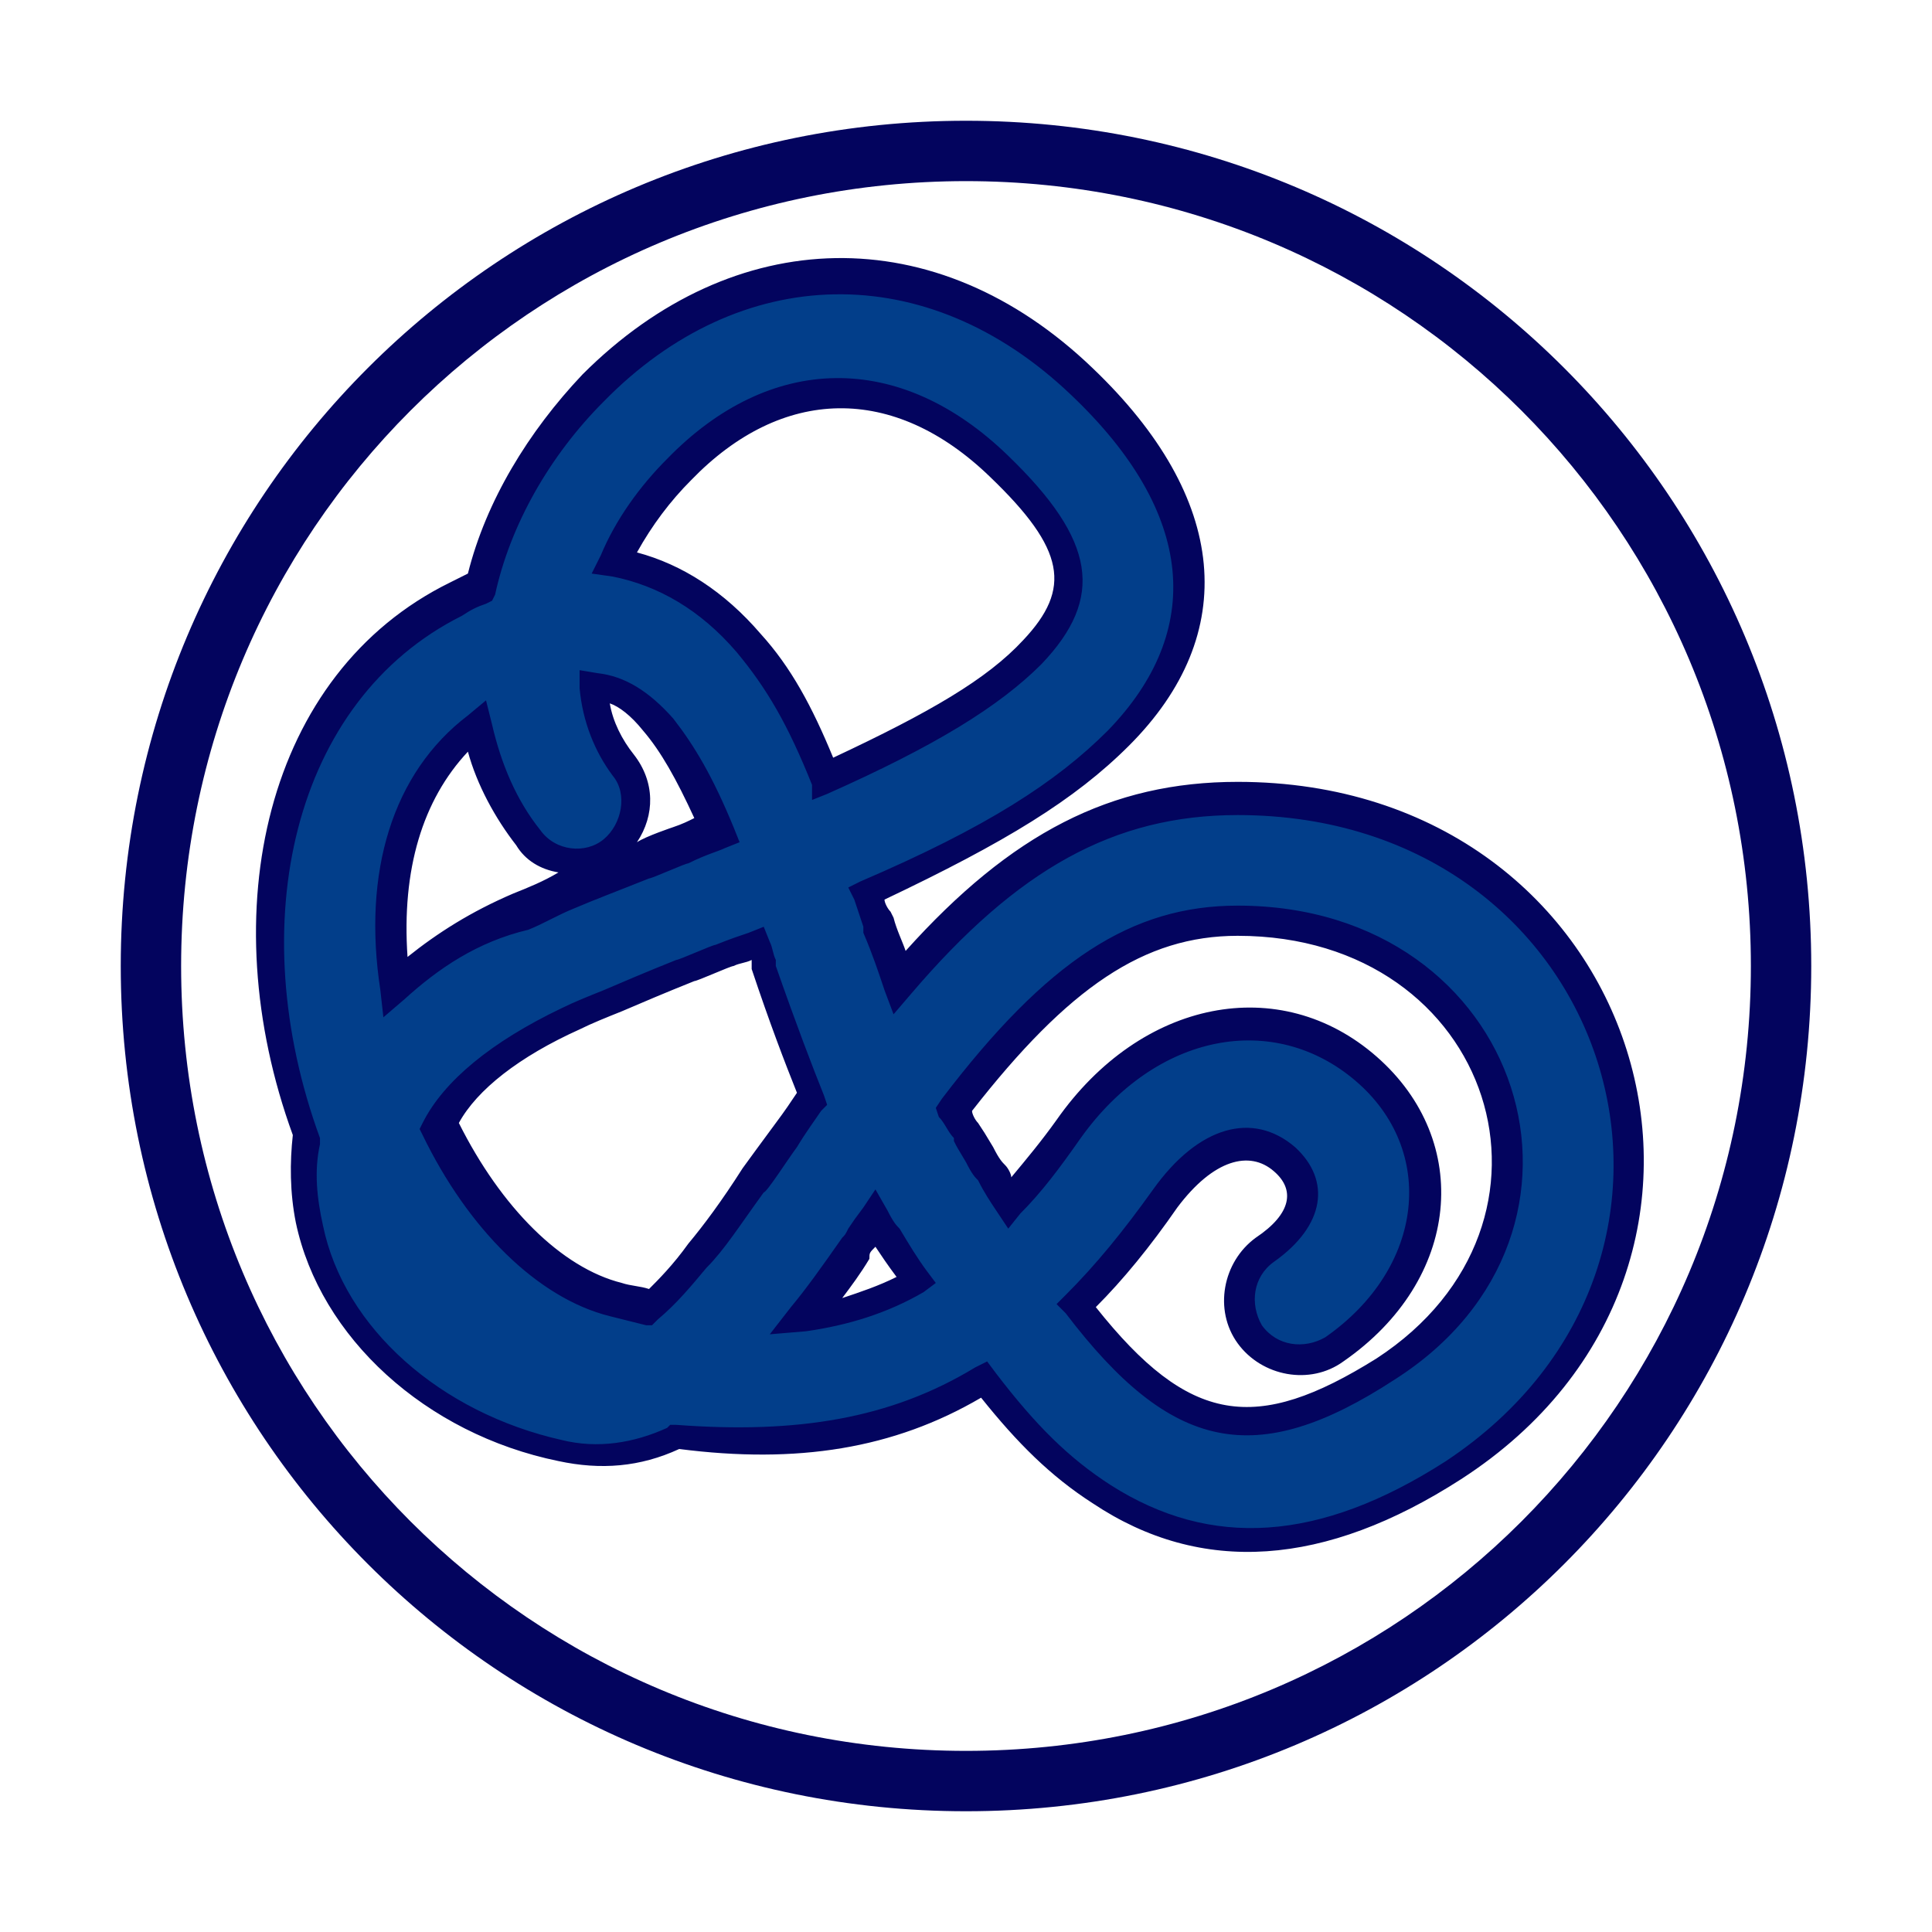
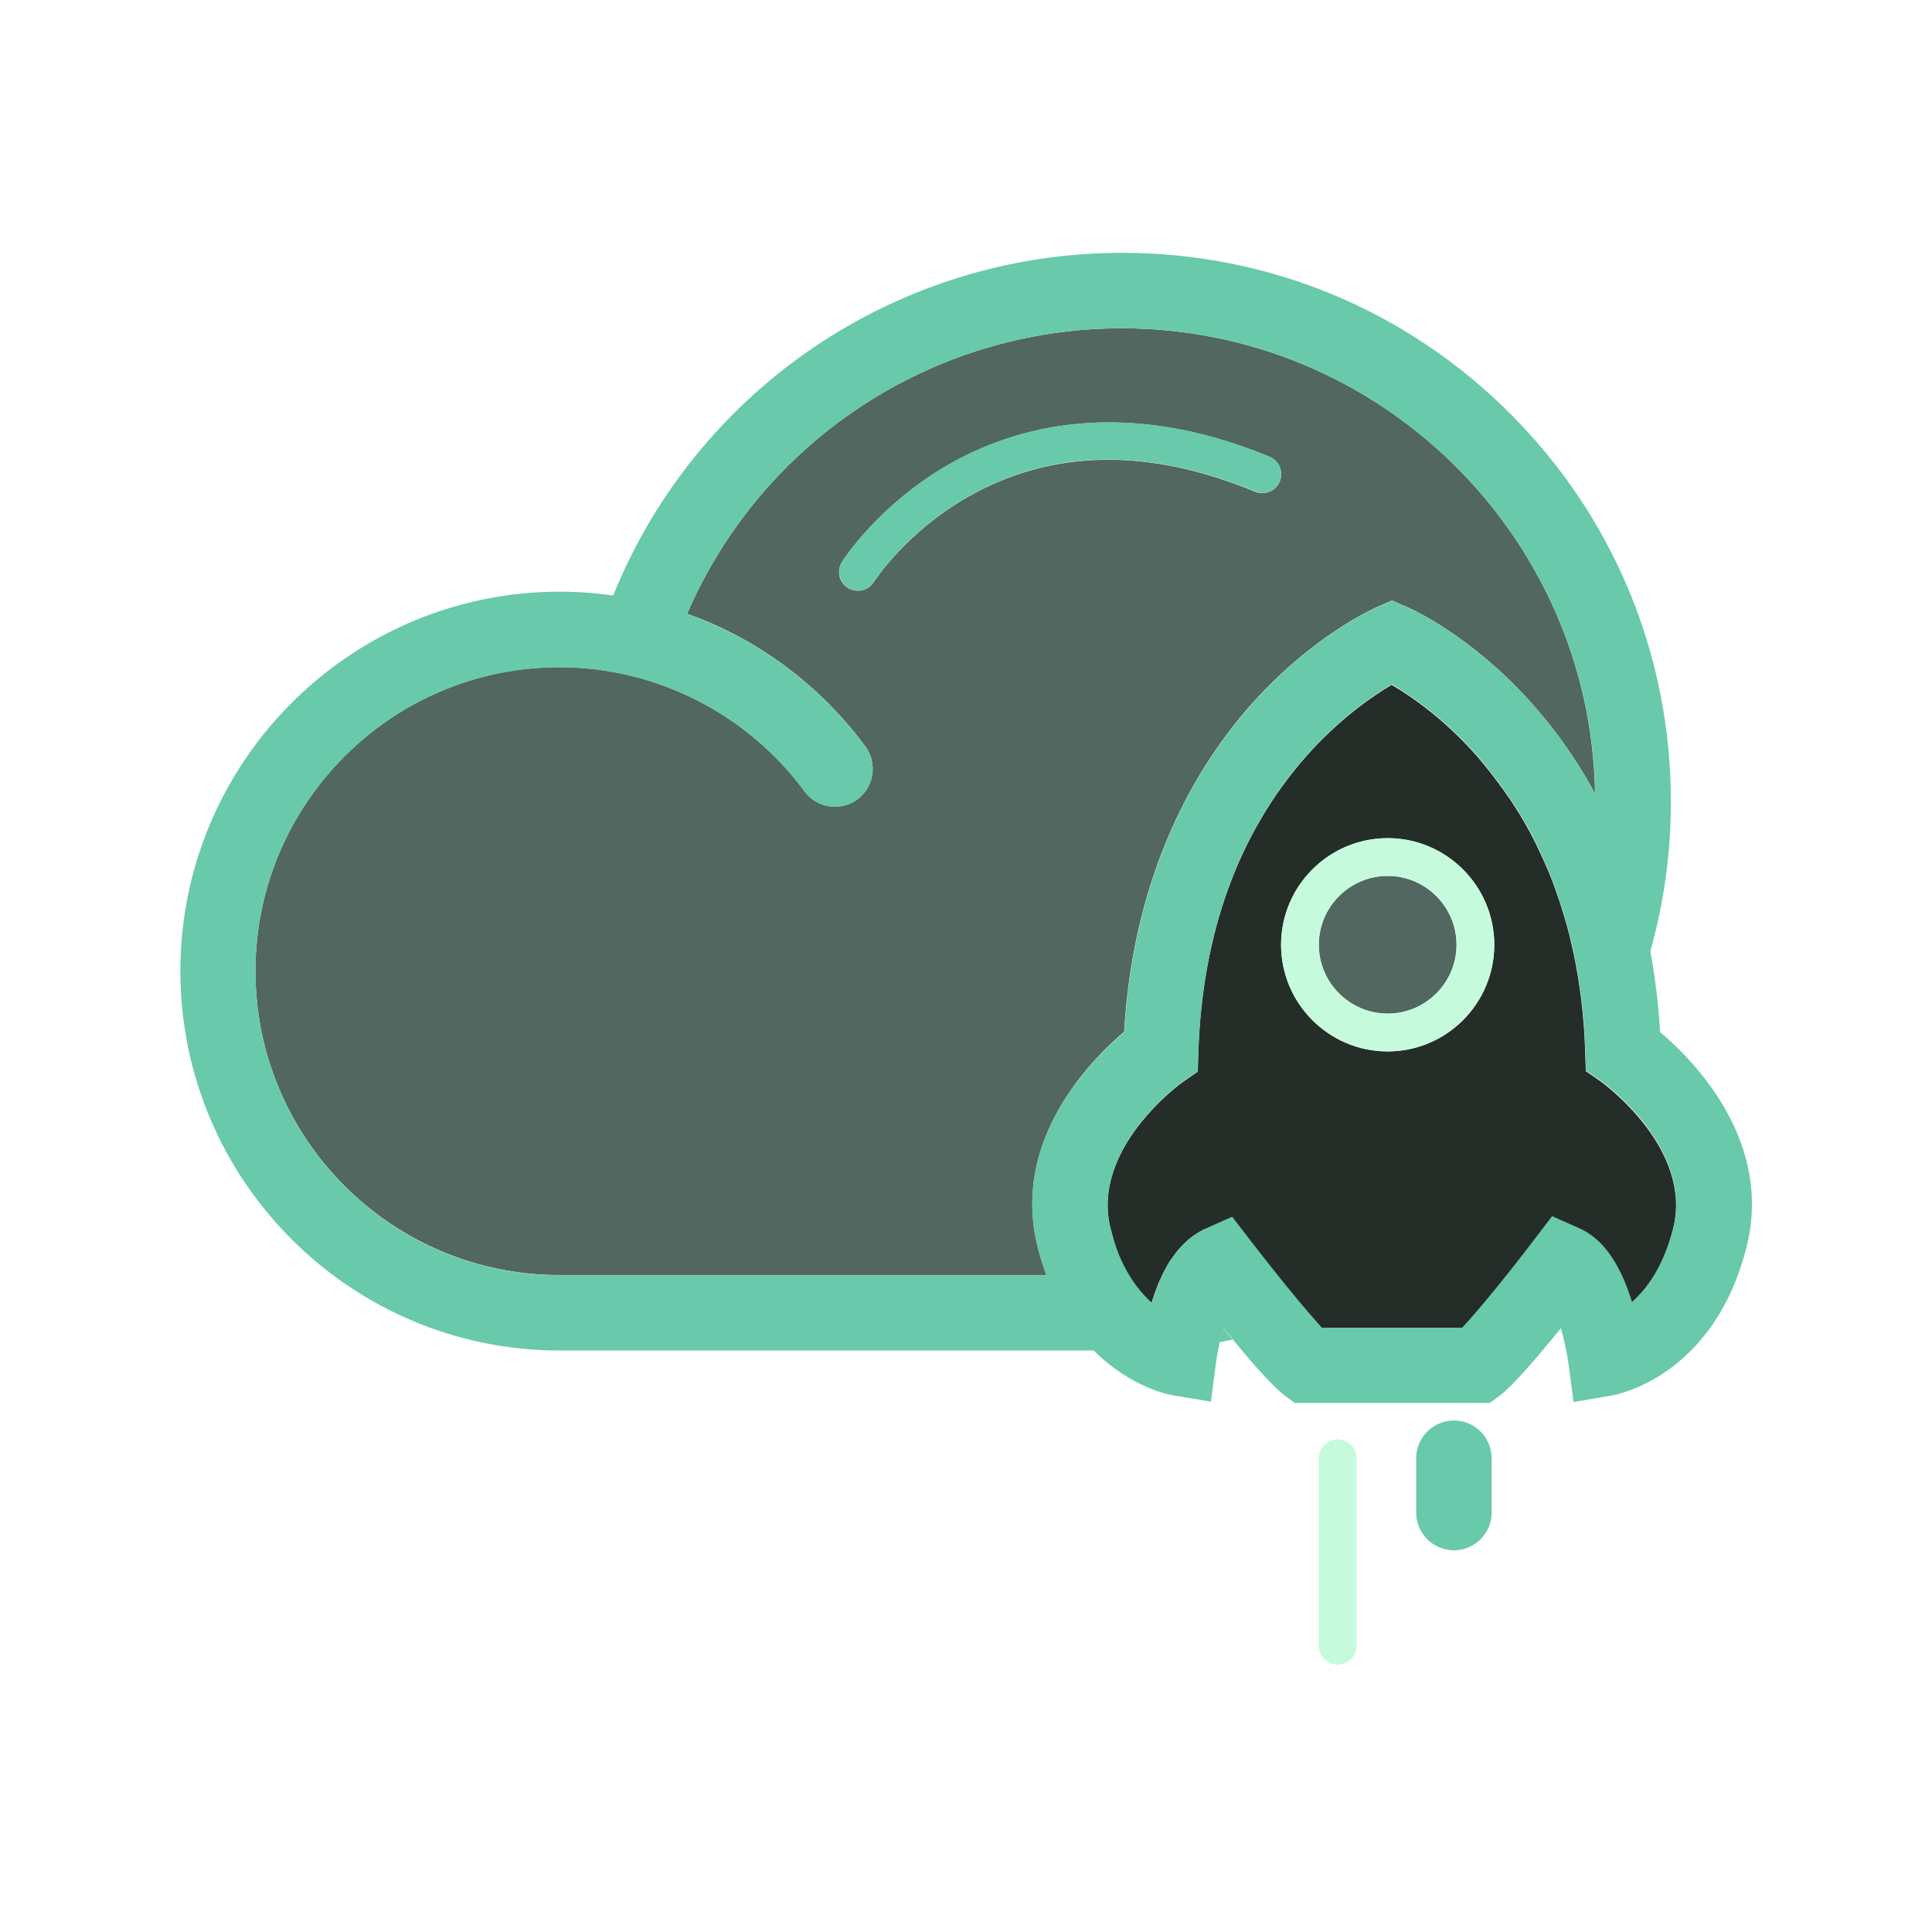
<svg xmlns="http://www.w3.org/2000/svg" width="800px" height="800px" viewBox="0 0 1024 1024" class="icon" version="1.1">
-   <path d="M512 960C264 960 64 760 64 512S264 64 512 64s448 200 448 448-200 448-448 448z m0-32c230.4 0 416-185.6 416-416S742.4 96 512 96 96 281.6 96 512s185.6 416 416 416z" fill="#03045e" />
-   <path d="M470.4 654.4c-1.6-1.6-3.2-6.4-6.4-9.6-6.4 8-9.6 14.4-11.2 16-9.6 14.4-19.2 27.2-27.2 36.8 20.8-3.2 40-9.6 59.2-19.2-4.8-6.4-9.6-14.4-14.4-24z m-99.2 9.6c8-11.2 17.6-22.4 28.8-40 1.6-3.2 22.4-32 30.4-44.8-8-17.6-16-40-25.6-70.4 0-1.6 0-1.6-1.6-3.2-1.6-3.2-1.6-6.4-3.2-9.6-11.2 4.8-33.6 14.4-38.4 16-16 6.4-27.2 11.2-38.4 16-8 3.2-16 6.4-22.4 9.6-36.8 17.6-59.2 36.8-70.4 57.6 22.4 48 57.6 83.2 94.4 92.8l19.2 4.8c8-6.4 17.6-16 27.2-28.8z m-96-182.4c8-3.2 16-6.4 24-11.2 11.2-4.8 24-9.6 40-16 3.2-1.6 30.4-12.8 40-16-11.2-25.6-19.2-41.6-30.4-56-9.6-12.8-20.8-19.2-33.6-20.8 1.6 16 6.4 30.4 16 43.2 11.2 14.4 8 33.6-4.8 44.8-14.4 11.2-33.6 8-44.8-4.8-14.4-17.6-22.4-38.4-27.2-59.2-36.8 28.8-51.2 78.4-43.2 139.2 16-17.6 36.8-32 64-43.2z m246.4 249.6c-46.4 28.8-97.6 36.8-163.2 28.8-19.2 9.6-38.4 12.8-60.8 8-67.2-14.4-120-62.4-132.8-120-3.2-16-3.2-30.4-1.6-46.4-38.4-105.6-22.4-235.2 78.4-286.4 4.8-1.6 8-4.8 12.8-6.4 9.6-38.4 30.4-75.2 60.8-105.6 73.6-75.2 176-83.2 259.2-3.2 68.8 67.2 73.6 132.8 19.2 188.8-28.8 28.8-68.8 52.8-134.4 81.6l4.8 14.4c0 1.6 0 1.6 1.6 3.2 3.2 11.2 8 20.8 11.2 30.4 56-65.6 108.8-97.6 179.2-97.6 211.2 0 281.6 246.4 113.6 355.2-70.4 44.8-131.2 48-187.2 12.8-22.4-11.2-41.6-30.4-60.8-57.6z m-124.8-390.4c16 19.2 27.2 40 41.6 72 56-25.6 89.6-44.8 110.4-67.2 28.8-28.8 27.2-56-17.6-97.6-56-54.4-120-49.6-169.6 1.6-14.4 14.4-25.6 32-33.6 49.6 24 3.2 48 17.6 68.8 41.6zM512 600c1.6 1.6 11.2 17.6 12.8 22.4 3.2 4.8 6.4 9.6 9.6 16 11.2-11.2 20.8-24 32-40 43.2-60.8 112-72 156.8-32 46.4 40 41.6 108.8-16 148.8-14.4 9.6-35.2 6.4-44.8-8-9.6-14.4-6.4-35.2 8-44.8 24-17.6 25.6-35.2 11.2-48-16-14.4-40-9.6-62.4 20.8-16 22.4-30.4 40-46.4 57.6 54.4 70.4 94.4 78.4 163.2 33.6 115.2-73.6 68.8-236.8-78.4-236.8-54.4 0-97.6 30.4-150.4 99.2 0 3.2 1.6 6.4 4.8 11.2z" fill="#023e8a" />
-   <path d="M491.2 673.6l4.8 6.4-6.4 4.8c-19.2 11.2-40 17.6-62.4 20.8l-19.2 1.6 11.2-14.4c8-9.6 16-20.8 27.2-36.8 1.6-1.6 1.6-1.6 3.2-4.8 3.2-4.8 3.2-4.8 8-11.2l6.4-9.6 6.4 11.2c3.2 6.4 4.8 8 6.4 9.6 4.8 8 9.6 16 14.4 22.4z m-27.2-12.8c-3.2 3.2-3.2 3.2-3.2 6.4-4.8 8-9.6 14.4-14.4 20.8 9.6-3.2 19.2-6.4 28.8-11.2-4.8-6.4-8-11.2-11.2-16 0-1.6 0 0 0 0z m-115.2 38.4l-3.2 3.2h-3.2l-19.2-4.8c-38.4-9.6-75.2-46.4-99.2-96l-1.6-3.2 1.6-3.2c11.2-22.4 36.8-43.2 73.6-60.8 6.4-3.2 14.4-6.4 22.4-9.6 11.2-4.8 22.4-9.6 38.4-16 1.6 0 19.2-8 20.8-8 8-3.2 12.8-4.8 17.6-6.4l8-3.2 3.2 8c1.6 3.2 1.6 6.4 3.2 9.6v3.2c11.2 32 19.2 52.8 25.6 68.8l1.6 4.8-3.2 3.2c-3.2 4.8-8 11.2-12.8 19.2-4.8 6.4-16 24-17.6 24-12.8 17.6-20.8 30.4-30.4 40-8 9.6-16 19.2-25.6 27.2z m16-40c8-9.6 17.6-22.4 28.8-40 0 0 12.8-17.6 17.6-24 4.8-6.4 8-11.2 11.2-16-6.4-16-14.4-36.8-24-65.6v-3.2-1.6c-3.2 1.6-6.4 1.6-9.6 3.2-1.6 0-19.2 8-20.8 8-16 6.4-27.2 11.2-38.4 16-8 3.2-16 6.4-22.4 9.6-32 14.4-54.4 32-64 49.6 22.4 44.8 54.4 76.8 86.4 84.8 4.8 1.6 9.6 1.6 14.4 3.2 4.8-4.8 12.8-12.8 20.8-24z m-150.4-129.6l-11.2 9.6-1.6-14.4c-9.6-62.4 6.4-115.2 46.4-145.6l9.6-8 3.2 12.8c4.8 20.8 12.8 40 25.6 56 8 11.2 24 12.8 33.6 4.8s12.8-24 4.8-33.6c-9.6-12.8-16-28.8-17.6-46.4v-9.6l9.6 1.6c14.4 1.6 27.2 9.6 40 24 11.2 14.4 20.8 30.4 32 57.6l3.2 8-8 3.2c-3.2 1.6-9.6 3.2-19.2 8-1.6 0-19.2 8-20.8 8-16 6.4-28.8 11.2-40 16-8 3.2-16 8-24 11.2-27.2 6.4-48 20.8-65.6 36.8z m57.6-56c8-3.2 16-6.4 24-11.2-9.6-1.6-17.6-6.4-22.4-14.4-11.2-14.4-20.8-32-25.6-49.6-24 25.6-35.2 62.4-32 108.8 16-12.8 33.6-24 56-33.6z m84.8-35.2c4.8-1.6 8-3.2 11.2-4.8-9.6-20.8-17.6-35.2-27.2-46.4-6.4-8-12.8-12.8-17.6-14.4 1.6 9.6 6.4 19.2 12.8 27.2 11.2 14.4 11.2 32 1.6 46.4 4.8-3.2 19.2-8 19.2-8z m160 286.4l6.4-3.2 4.8 6.4c20.8 27.2 38.4 44.8 60.8 59.2 52.8 33.6 110.4 30.4 177.6-12.8C928 667.2 856 432 656 432c-65.6 0-116.8 28.8-172.8 94.4l-9.6 11.2-4.8-12.8c-3.2-9.6-6.4-19.2-11.2-30.4v-3.2l-4.8-14.4-3.2-6.4 6.4-3.2c67.2-28.8 104-52.8 131.2-80 51.2-52.8 46.4-115.2-19.2-177.6-76.8-73.6-176-70.4-248 3.2-28.8 28.8-49.6 65.6-57.6 102.4l-1.6 3.2-3.2 1.6c-4.8 1.6-8 3.2-12.8 6.4-89.6 44.8-116.8 163.2-75.2 276.8v3.2c-3.2 14.4-1.6 28.8 1.6 43.2 11.2 54.4 62.4 99.2 126.4 113.6 19.2 4.8 38.4 1.6 56-6.4l1.6-1.6h3.2c64 4.8 113.6-3.2 158.4-30.4zM360 768c-20.8 9.6-41.6 11.2-64 6.4-70.4-14.4-126.4-65.6-139.2-126.4-3.2-16-3.2-32-1.6-46.4-43.2-118.4-14.4-244.8 83.2-292.8l9.6-4.8c9.6-38.4 32-75.2 60.8-105.6 80-80 187.2-83.2 270.4-3.2 72 68.8 78.4 140.8 19.2 200-28.8 28.8-65.6 51.2-129.6 81.6 0 1.6 1.6 4.8 3.2 6.4l1.6 3.2c1.6 6.4 4.8 12.8 6.4 17.6 56-62.4 108.8-89.6 176-89.6 216 0 294.4 256 118.4 369.6-72 46.4-137.6 51.2-195.2 12.8-22.4-14.4-40-32-59.2-56-46.4 27.2-97.6 35.2-160 27.2z m30.4-422.4c-19.2-22.4-41.6-35.2-65.6-40l-11.2-1.6 4.8-9.6c8-19.2 20.8-36.8 35.2-51.2 54.4-56 123.2-57.6 180.8-1.6 46.4 44.8 51.2 75.2 17.6 110.4-22.4 22.4-56 43.2-113.6 68.8l-8 3.2V416c-12.8-32-24-51.2-40-70.4z m12.8-9.6c16 17.6 27.2 38.4 38.4 65.6 51.2-24 81.6-41.6 100.8-62.4 25.6-27.2 22.4-48-17.6-86.4-51.2-49.6-110.4-48-158.4 1.6-11.2 11.2-20.8 24-28.8 38.4 24 6.4 46.4 20.8 65.6 43.2z m94.4 256l-1.6-4.8 3.2-4.8c56-73.6 100.8-102.4 156.8-102.4 152 0 206.4 172.8 83.2 251.2-73.6 48-118.4 38.4-174.4-35.2l-4.8-4.8 4.8-4.8c16-16 30.4-33.6 46.4-56 24-33.6 52.8-41.6 75.2-22.4 19.2 17.6 16 41.6-11.2 60.8-11.2 8-12.8 22.4-6.4 33.6 8 11.2 22.4 12.8 33.6 6.4 52.8-36.8 59.2-99.2 16-136s-105.6-25.6-145.6 30.4c-11.2 16-20.8 28.8-32 40l-6.4 8-6.4-9.6c-3.2-4.8-6.4-9.6-9.6-16-1.6-1.6-3.2-3.2-6.4-9.6-4.8-8-4.8-8-6.4-11.2v-1.6c-3.2-3.2-4.8-8-8-11.2z m20.8 3.2c3.2 4.8 3.2 4.8 8 12.8 3.2 6.4 4.8 8 6.4 9.6 1.6 1.6 3.2 4.8 3.2 6.4 8-9.6 16-19.2 24-30.4 44.8-64 118.4-78.4 169.6-33.6 51.2 44.8 44.8 118.4-17.6 161.6-17.6 12.8-43.2 8-56-9.6-12.8-17.6-8-43.2 9.6-56 19.2-12.8 20.8-25.6 9.6-35.2-12.8-11.2-32-6.4-51.2 19.2-14.4 20.8-28.8 38.4-43.2 52.8 49.6 62.4 84.8 67.2 148.8 27.2 110.4-72 62.4-224-73.6-224-49.6 0-89.6 27.2-140.8 92.8 0 1.6 1.6 4.8 3.2 6.4z" fill="#03045e" />
+   <path d="M822.8 466.5c0.1 0.3 0.2 0.5 0.3 0.8-0.1-0.2-0.2-0.5-0.3-0.8zM593.4 665.2c0-0.1-0.1-0.2-0.1-0.3 0 0.1 0.1 0.2 0.1 0.3zM834.7 508c0.1 0.4 0.2 0.9 0.3 1.3-0.1-0.4-0.2-0.8-0.3-1.3zM820 459.5c0.1 0.3 0.2 0.6 0.4 0.8-0.2-0.2-0.3-0.5-0.4-0.8zM831.5 493.9c0.1 0.3 0.2 0.7 0.3 1-0.1-0.3-0.2-0.6-0.3-1zM817.1 453c0.2 0.4 0.4 0.9 0.6 1.3-0.2-0.4-0.4-0.9-0.6-1.3zM825.2 472.8c0.1 0.4 0.3 0.8 0.4 1.2-0.1-0.3-0.3-0.7-0.4-1.2zM594.7 668c0-0.1-0.1-0.1-0.1-0.2 0 0.1 0 0.2 0.1 0.2zM630.4 656.5c-0.3 0.2-0.5 0.5-0.8 0.7 0.2-0.3 0.5-0.5 0.8-0.7zM829.7 487c0.1 0.4 0.2 0.7 0.3 1.1-0.1-0.3-0.2-0.7-0.3-1.1zM791.6 410.8l0.9 1.2-0.9-1.2zM623.7 663.4c-0.8 1-1.6 2.2-2.4 3.3 0.8-1.2 1.6-2.3 2.4-3.3zM803.8 428.3c0.1 0.2 0.3 0.4 0.4 0.6-0.1-0.1-0.2-0.3-0.4-0.6zM621.3 666.8l-1.2 1.8 1.2-1.8zM799.9 422.2c0.3 0.5 0.6 1 1 1.4-0.4-0.4-0.7-0.9-1-1.4zM626.4 660.2c-0.3 0.4-0.7 0.7-1 1.1 0.3-0.3 0.7-0.7 1-1.1zM592.2 662.2c-0.1-0.2-0.1-0.3-0.2-0.5 0.1 0.2 0.2 0.3 0.2 0.5zM807.5 434.4c0.2 0.4 0.5 0.8 0.7 1.2-0.2-0.4-0.5-0.8-0.7-1.2zM613.5 682.3c-0.2 0.4-0.3 0.8-0.5 1.3 0.2-0.4 0.3-0.8 0.5-1.3zM814.4 447.2zM810.7 440.2c0.2 0.4 0.5 0.9 0.7 1.3-0.2-0.5-0.5-0.9-0.7-1.3zM624.9 662c-0.4 0.4-0.7 0.9-1.1 1.3 0.4-0.5 0.7-0.9 1.1-1.3zM607.9 687.7l-0.2-0.2 0.2 0.2zM699.6 702.5c-0.1-0.1-0.2-0.2-0.2-0.3 0 0.2 0.1 0.2 0.2 0.3zM632.2 655c-0.2 0.2-0.4 0.3-0.6 0.5 0.2-0.1 0.4-0.3 0.6-0.5zM627.2 659.4l1.4-1.4-1.4 1.4zM610.7 690.4c-0.5-0.4-1-0.9-1.5-1.4 0.5 0.5 1 0.9 1.5 1.4zM846 571.5l-5.4-3.8 8.2 5.7zM615.1 678.5c-0.3 0.6-0.5 1.2-0.8 1.8 0.3-0.6 0.5-1.2 0.8-1.8zM698.2 701.1zM590 655.7c-0.1-0.3-0.2-0.5-0.2-0.8 0.1 0.2 0.2 0.5 0.2 0.8zM616.7 674.9c1.1-2.2 2.2-4.2 3.3-6.2-1.7 2.9-3.4 6-4.9 9.5 0.5-1.1 1.1-2.2 1.6-3.3zM787.4 405.7c0.4 0.5 0.7 0.9 1.1 1.4-0.3-0.5-0.7-1-1.1-1.4zM591.1 659c-0.1-0.2-0.2-0.4-0.2-0.7 0.1 0.3 0.1 0.5 0.2 0.7zM838.1 529zM839.9 548.9c0 0.7 0.1 1.3 0.1 2 0-0.6-0.1-1.3-0.1-2zM634.6 653.5c-0.2 0.1-0.4 0.2-0.6 0.4 0.2-0.2 0.4-0.3 0.6-0.4zM835.9 514.4l0.3 1.5-0.3-1.5zM612 686.3c-0.1 0.2-0.2 0.5-0.2 0.7 0.1-0.2 0.2-0.5 0.2-0.7zM837 521.2c0.1 0.4 0.1 0.7 0.2 1.1-0.1-0.3-0.1-0.7-0.2-1.1zM839.4 542c0.1 0.7 0.1 1.5 0.2 2.2-0.1-0.7-0.2-1.4-0.2-2.2zM796.2 417c0.2 0.3 0.4 0.6 0.7 0.9-0.2-0.2-0.4-0.6-0.7-0.9zM595.9 670.7zM636.6 652.3l-0.6 0.3 0.6-0.3zM838.8 535.4c0.1 0.6 0.1 1.2 0.2 1.9-0.1-0.6-0.1-1.3-0.2-1.9z" fill="#516760" />
+   <path d="M822.6 644.9l14.4 6.4c12.4 5.5 21.5 18.3 27.9 39.1 8-7.1 16.9-19.1 21.9-39.2 10.7-42.6-37.6-77.4-38.1-77.8l-8.2-5.7-0.3-10c-0.1-2.3-0.2-4.5-0.3-6.7 0-0.7-0.1-1.4-0.1-2-0.1-1.6-0.2-3.1-0.3-4.7-0.1-0.7-0.1-1.5-0.2-2.2-0.1-1.6-0.3-3.2-0.4-4.7-0.1-0.6-0.1-1.2-0.2-1.9-0.2-2.2-0.5-4.3-0.7-6.4l-0.9-6.6c-0.1-0.4-0.1-0.7-0.2-1.1-0.3-1.8-0.5-3.6-0.8-5.3l-0.3-1.5-0.9-5.1c-0.1-0.4-0.2-0.9-0.3-1.3-0.4-2.1-0.8-4.1-1.3-6.2-0.5-2.3-1.1-4.6-1.6-6.9-0.1-0.3-0.2-0.7-0.3-1-0.5-2-1-3.9-1.6-5.8-0.1-0.4-0.2-0.7-0.3-1.1-1.3-4.4-2.6-8.7-4.1-12.9-0.1-0.4-0.3-0.8-0.4-1.2-0.7-1.9-1.3-3.7-2-5.5-0.1-0.3-0.2-0.5-0.3-0.8-0.8-2.1-1.6-4.1-2.5-6.2-0.1-0.3-0.2-0.6-0.4-0.8-0.7-1.7-1.5-3.5-2.3-5.2-0.2-0.4-0.4-0.9-0.6-1.3-0.9-1.9-1.8-3.9-2.7-5.8-1-1.9-2-3.9-3-5.8-0.2-0.4-0.5-0.9-0.7-1.3-0.8-1.5-1.7-3-2.5-4.5-0.2-0.4-0.5-0.8-0.7-1.2-1.1-1.8-2.1-3.6-3.3-5.4-0.1-0.2-0.3-0.4-0.4-0.6-1-1.6-2-3.1-3-4.7-0.3-0.5-0.6-1-1-1.4-1-1.4-2-2.9-3-4.3-0.2-0.3-0.4-0.6-0.7-0.9-1.2-1.7-2.4-3.3-3.7-5l-0.9-1.2c-1-1.3-2-2.6-3-3.8-0.4-0.5-0.7-0.9-1.1-1.4-1.3-1.6-2.7-3.2-4-4.8-17.8-20.3-35.6-32.4-45.6-38.2-9.9 5.8-27.7 17.9-45.6 38.2-35.6 40.6-54.8 93.3-56.9 156.8l-0.3 10-8.2 5.7c-0.4 0.3-48.8 35.1-38 77.7 0.3 1.3 0.7 2.5 1 3.7 0.1 0.3 0.2 0.5 0.2 0.8 0.3 0.9 0.5 1.8 0.8 2.7 0.1 0.2 0.2 0.4 0.2 0.7l0.9 2.7c0.1 0.2 0.1 0.3 0.2 0.5 0.3 0.9 0.7 1.8 1 2.7 0 0.1 0.1 0.2 0.1 0.3l1.2 2.7c0 0.1 0.1 0.1 0.1 0.2 0.4 0.9 0.8 1.8 1.3 2.7 0.9 1.8 1.9 3.5 2.8 5.1 2.9 4.7 5.9 8.5 8.9 11.6l0.2 0.2 1.3 1.3c0.5 0.5 1 0.9 1.5 1.4 0.4-1.1 0.7-2.3 1.1-3.4 0.1-0.2 0.2-0.5 0.2-0.7 0.3-0.9 0.6-1.8 1-2.7 0.2-0.4 0.3-0.9 0.5-1.3 0.3-0.7 0.5-1.4 0.8-2.1 0.2-0.6 0.5-1.2 0.8-1.8 0-0.1 0.1-0.1 0.1-0.2 1.5-3.5 3.2-6.7 4.9-9.5l0.1-0.1 1.2-1.8 0.1-0.1c0.8-1.2 1.6-2.3 2.4-3.3l0.1-0.1c0.3-0.4 0.7-0.9 1.1-1.3 0.2-0.2 0.4-0.4 0.5-0.6 0.3-0.4 0.7-0.8 1-1.1l0.8-0.8c0.5-0.5 0.9-1 1.4-1.4 0.3-0.3 0.6-0.6 1-0.9 0.3-0.2 0.5-0.5 0.8-0.7l1.2-0.9c0.2-0.2 0.4-0.3 0.6-0.5l1.8-1.2c0.2-0.1 0.4-0.2 0.6-0.4l1.5-0.9 0.6-0.3c0.7-0.4 1.3-0.7 2-1l14.4-6.4 9.6 12.5c1.9 2.4 3.8 4.9 5.8 7.4 9.5 12.1 19.7 24.7 27.1 33.2 1 1.1 1.9 2.1 2.7 3.1 0.4 0.4 0.7 0.8 1.1 1.2 0.1 0.1 0.2 0.2 0.2 0.3 0.4 0.4 0.7 0.8 1 1.1H775c8.3-8.8 24.7-29 38-46.3l9.6-12.8z m-87.1-87.6c-31.2 0-56.5-25.4-56.5-56.5 0-31.2 25.4-56.5 56.5-56.5s56.5 25.4 56.5 56.5-25.3 56.5-56.5 56.5z" fill="#252d29" />
+   <path d="M663.8 372.7c32.5-36.3 64.8-50.4 66.1-51l7.9-3.4 7.9 3.4c1.4 0.6 33.7 14.7 66.1 51 11 12.3 22.9 28.1 33.6 47.9C843.2 284.3 731.5 174 594.6 174c-100.8 0-191 60-230.4 151.3 8.5 3 16.7 6.6 24.7 10.7 27.4 14.2 51.5 34.8 69.8 59.7 6.5 8.9 4.6 21.4-4.3 28-8.9 6.5-21.4 4.6-28-4.3-30.3-41.2-78.9-65.8-129.9-65.8-88.9 0-161.1 72.3-161.1 161.1 0 88.9 72.3 161.1 161.1 161.1h258.1c-1.7-4.7-3.3-9.6-4.6-15-14.1-55.9 27.5-98.4 45.8-113.9 5.1-86.6 39.5-142.4 68-174.2z m-151-109.2c-33 18.9-49.4 44.6-49.6 44.9-1.9 3-5.2 4.7-8.5 4.7-1.8 0-3.7-0.5-5.3-1.5-4.7-2.9-6.1-9.1-3.1-13.8 0.8-1.2 19.3-30.2 56.6-51.6 34.4-19.7 91.8-36.4 170-4.1 5.1 2.1 7.5 8 5.4 13.1-2.1 5.1-8 7.5-13.1 5.4-56.7-23.5-108-22.5-152.4 2.9z" fill="#516760" />
+   <path d="M646.5 711.3c2.3-0.4 4.6-0.8 6.8-1.3-1.7-2-3.3-4-4.9-6-0.7 2.3-1.4 4.8-1.9 7.3z" fill="#69c9ab" />
+   <path d="M827.3 704c1.7 5.8 3.1 12.4 4 18.5l2.7 20.6 20.5-3.5c2.2-0.4 53.9-9.9 71.2-78.7 14.1-55.9-27.5-98.4-45.8-113.9-0.9-15.2-2.7-29.4-5.2-42.8 7.2-25.5 10.9-52.1 10.9-79.3 0-77.7-30.3-150.8-85.2-205.7-55-55-128-85.2-205.7-85.2-119.1 0-225.5 72.3-269.7 181.6-9.4-1.3-18.9-2-28.3-2-110.9 0-201.1 90.2-201.1 201.1s90.2 201.1 201.1 201.1h283c19.6 19.6 40.3 23.5 41.7 23.7l20.4 3.4 2.7-20.5c0.5-3.7 1.2-7.5 2.1-11.2 0.6-2.5 1.2-5 1.9-7.3 1.6 2 3.3 4 4.9 6 10.5 12.8 21.4 25.2 27.6 29.8l5.3 3.9h103.3l5.3-3.9c7-5.2 20.5-21.1 32.4-35.7zM550 660.9c1.3 5.3 2.9 10.3 4.6 15H296.5c-88.9 0-161.1-72.3-161.1-161.1 0-88.9 72.3-161.1 161.1-161.1 51.1 0 99.6 24.6 129.9 65.8 6.5 8.9 19.1 10.8 28 4.3 8.9-6.5 10.8-19.1 4.3-28-18.3-24.9-42.4-45.5-69.8-59.7-8-4.1-16.2-7.7-24.7-10.7C403.6 234 493.8 174 594.6 174c136.9 0 248.6 110.3 250.9 246.7-10.7-19.8-22.6-35.7-33.6-47.9-32.5-36.3-64.8-50.4-66.1-51l-7.9-3.4-7.9 3.4c-1.4 0.6-33.7 14.7-66.1 51-28.5 31.8-62.9 87.6-68 174.3-18.4 15.4-60 57.9-45.9 113.8z m225 42.8h-74.4c-0.3-0.4-0.7-0.7-1-1.1-0.1-0.1-0.2-0.2-0.2-0.3-0.4-0.4-0.7-0.8-1.1-1.2-8.8-9.8-23.5-27.9-35.6-43.7l-9.6-12.5-14.4 6.4c-0.7 0.3-1.4 0.6-2 1l-0.6 0.3-1.5 0.9c-0.2 0.1-0.4 0.2-0.6 0.4l-1.8 1.2c-0.2 0.2-0.4 0.3-0.6 0.5l-1.2 0.9c-0.3 0.2-0.5 0.5-0.8 0.7-0.3 0.3-0.6 0.6-1 0.9-0.5 0.5-1 0.9-1.4 1.4l-0.8 0.8c-0.3 0.4-0.7 0.7-1 1.1-0.2 0.2-0.4 0.4-0.5 0.6-0.4 0.4-0.7 0.9-1.1 1.3l-0.1 0.1-2.4 3.3-0.1 0.1-1.2 1.8-0.1 0.1c-1.2 1.9-2.3 4-3.3 6.2-0.5 1.1-1 2.2-1.6 3.4 0 0.1-0.1 0.1-0.1 0.2-0.3 0.6-0.5 1.2-0.8 1.8-0.3 0.7-0.6 1.4-0.8 2.1-0.2 0.4-0.3 0.8-0.5 1.3-0.3 0.9-0.7 1.8-1 2.7-0.1 0.2-0.2 0.5-0.2 0.7-0.4 1.1-0.7 2.2-1.1 3.4-0.5-0.4-1-0.9-1.5-1.4l-1.3-1.3-0.2-0.2c-4-4.1-8.2-9.6-11.8-16.8-0.4-0.9-0.9-1.8-1.3-2.7 0-0.1-0.1-0.1-0.1-0.2l-1.2-2.7c0-0.1-0.1-0.2-0.1-0.3-0.4-0.9-0.7-1.8-1-2.7-0.1-0.2-0.1-0.3-0.2-0.5l-0.9-2.7c-0.1-0.2-0.2-0.4-0.2-0.7-0.3-0.9-0.6-1.8-0.8-2.7-0.1-0.3-0.2-0.5-0.2-0.8-0.3-1.2-0.7-2.4-1-3.7-10.7-42.6 37.6-77.4 38-77.7l8.2-5.7 0.3-10c2.1-63.5 21.2-116.2 56.9-156.8 17.9-20.3 35.7-32.4 45.6-38.2 9.9 5.8 27.7 17.9 45.6 38.2 1.4 1.6 2.7 3.2 4 4.8 0.4 0.5 0.7 0.9 1.1 1.4 1 1.3 2 2.5 3 3.8l0.9 1.2c1.3 1.6 2.5 3.3 3.7 5 0.2 0.3 0.4 0.6 0.7 0.9 1 1.4 2 2.8 3 4.3 0.3 0.5 0.6 1 1 1.4 1 1.5 2 3.1 3 4.7 0.1 0.2 0.3 0.4 0.4 0.6l3.3 5.4c0.2 0.4 0.5 0.8 0.7 1.2 0.9 1.5 1.7 3 2.5 4.5 0.2 0.4 0.5 0.9 0.7 1.3 1 1.9 2 3.8 3 5.8 0.9 1.9 1.9 3.8 2.7 5.8 0.2 0.4 0.4 0.9 0.6 1.3 0.8 1.7 1.5 3.4 2.3 5.2 0.1 0.3 0.2 0.6 0.4 0.8 0.9 2 1.7 4.1 2.5 6.2 0.1 0.3 0.2 0.5 0.3 0.8 0.7 1.8 1.4 3.7 2 5.5 0.1 0.4 0.3 0.8 0.4 1.2 1.5 4.2 2.8 8.6 4.1 12.9 0.1 0.4 0.2 0.7 0.3 1.1 0.5 1.9 1.1 3.9 1.6 5.8 0.1 0.3 0.2 0.7 0.3 1 1.1 4.3 2.1 8.7 2.9 13.1 0.1 0.4 0.2 0.9 0.3 1.3l0.9 5.1 0.3 1.5c0.3 1.8 0.6 3.5 0.8 5.3 0.1 0.4 0.1 0.7 0.2 1.1l0.9 6.6c0.3 2.1 0.5 4.3 0.7 6.4 0.1 0.6 0.1 1.2 0.2 1.9 0.1 1.6 0.3 3.1 0.4 4.7 0.1 0.7 0.1 1.5 0.2 2.2 0.1 1.6 0.2 3.1 0.3 4.7 0 0.7 0.1 1.3 0.1 2 0.1 2.2 0.2 4.5 0.3 6.7l0.3 10 5.5 3.8 2.7 1.9c0.5 0.3 48.8 35.1 38.1 77.8C881.8 671 873 683 865 690.1c-6.4-20.8-15.6-33.6-27.9-39.1l-14.4-6.4-9.6 12.5c-13.3 17.6-29.8 37.8-38.1 46.6z" fill="#69c9ab" />
+   <path d="M613 683.6c-0.3 0.9-0.7 1.8-1 2.7 0.4-0.9 0.7-1.8 1-2.7zM614.3 680.3c-0.3 0.7-0.6 1.4-0.8 2.1 0.3-0.8 0.5-1.5 0.8-2.1zM611.8 687c-0.4 1.1-0.7 2.2-1.1 3.4 0.4-1.2 0.7-2.3 1.1-3.4zM699.3 702.3c-0.4-0.4-0.7-0.8-1.1-1.2 0.4 0.4 0.8 0.8 1.1 1.2zM634 653.8l-1.8 1.2 1.8-1.2zM631.5 655.5l-1.2 0.9c0.5-0.3 0.9-0.6 1.2-0.9zM629.6 657.1c-0.3 0.3-0.6 0.6-1 0.9 0.3-0.3 0.7-0.6 1-0.9zM636 652.6l-1.5 0.9 1.5-0.9zM638.6 651.3c-0.7 0.3-1.4 0.6-2 1 0.7-0.4 1.4-0.7 2-1zM700.6 703.7c-0.3-0.4-0.7-0.7-1-1.1 0.3 0.3 0.7 0.7 1 1.1zM615.1 678.3c0 0.1-0.1 0.1-0.1 0.2 0.1-0.1 0.1-0.1 0.1-0.2zM627.2 659.4l-0.8 0.8 0.8-0.8zM621.4 666.7l-0.1 0.1s0-0.1 0.1-0.1zM620.1 668.6l-0.1 0.1c0.1 0 0.1 0 0.1-0.1zM623.8 663.3l-0.1 0.1 0.1-0.1zM625.4 661.3c-0.2 0.2-0.4 0.4-0.5 0.6 0.2-0.1 0.3-0.4 0.5-0.6zM817.7 454.3c0.8 1.7 1.5 3.4 2.3 5.2-0.7-1.7-1.5-3.5-2.3-5.2zM814.4 447.2c0.9 1.9 1.9 3.8 2.7 5.8-0.9-1.9-1.8-3.9-2.7-5.8zM830 488.1c0.5 1.9 1.1 3.9 1.6 5.8-0.6-1.9-1.1-3.8-1.6-5.8zM836.2 515.9c0.3 1.8 0.6 3.5 0.8 5.3-0.2-1.7-0.5-3.5-0.8-5.3zM823.1 467.3zM825.6 474.1c1.5 4.2 2.8 8.6 4.1 12.9-1.3-4.4-2.6-8.7-4.1-12.9zM820.4 460.3c0.9 2 1.7 4.1 2.5 6.2-0.9-2-1.7-4.1-2.5-6.2zM837.2 522.4l0.9 6.6-0.9-6.6zM835 509.3l0.9 5.1-0.9-5.1zM595.9 670.7c3.6 7.1 7.7 12.6 11.8 16.8-3-3.1-6.1-6.9-8.9-11.6-1-1.6-1.9-3.3-2.9-5.2z" fill="#69c9ab" />
+   <path d="M668.4 664.8c-2-2.5-3.9-5-5.8-7.4 12.1 15.7 26.8 33.9 35.6 43.7-0.9-0.9-1.8-2-2.7-3.1-7.4-8.5-17.6-21-27.1-33.2zM834.7 508c-0.9-4.4-1.9-8.8-2.9-13.1 0.6 2.3 1.1 4.6 1.6 6.9 0.5 2.1 0.9 4.2 1.3 6.2zM839 537.3c0.1 1.6 0.3 3.1 0.4 4.7-0.1-1.6-0.3-3.1-0.4-4.7zM838.1 529c0.3 2.1 0.5 4.3 0.7 6.4-0.2-2.1-0.5-4.3-0.7-6.4zM839.6 544.2c0.1 1.6 0.2 3.1 0.3 4.7-0.1-1.5-0.2-3.1-0.3-4.7zM840 551c0.1 2.2 0.2 4.5 0.3 6.7-0.1-2.3-0.2-4.5-0.3-6.7zM590.9 658.4c-0.3-0.9-0.6-1.8-0.8-2.7 0.2 0.9 0.5 1.8 0.8 2.7zM592 661.7l-0.9-2.7c0.3 1 0.6 1.9 0.9 2.7zM609.2 689l-1.3-1.3 1.3 1.3zM589.8 654.9c-0.3-1.2-0.7-2.4-1-3.7 0.3 1.2 0.6 2.5 1 3.7zM595.9 670.7c-0.4-0.9-0.9-1.8-1.3-2.7 0.5 1 0.9 1.8 1.3 2.7zM783.4 400.9c1.4 1.6 2.7 3.2 4 4.8-1.3-1.6-2.6-3.2-4-4.8zM593.3 664.9c-0.4-0.9-0.7-1.8-1-2.7 0.3 0.9 0.6 1.8 1 2.7zM594.6 667.9l-1.2-2.7 1.2 2.7zM788.6 407c1 1.3 2 2.5 3 3.8-1-1.2-2-2.5-3-3.8zM804.2 429l3.3 5.4-3.3-5.4zM800.8 423.7c1 1.5 2 3.1 3 4.7-1-1.6-2-3.2-3-4.7zM808.2 435.7c0.9 1.5 1.7 3 2.5 4.5-0.8-1.6-1.6-3.1-2.5-4.5zM811.4 441.5zM792.5 412c1.3 1.6 2.5 3.3 3.7 5-1.2-1.6-2.4-3.3-3.7-5zM796.9 418c1 1.4 2 2.8 3 4.3-1-1.5-2-2.9-3-4.3z" fill="#69c9ab" />
+   <path d="M735.5 464.2c-20.1 0-36.5 16.4-36.5 36.5s16.4 36.5 36.5 36.5 36.5-16.4 36.5-36.5-16.4-36.5-36.5-36.5z" fill="#516760" />
+   <path d="M735.5 444.2c-31.2 0-56.5 25.4-56.5 56.5 0 31.2 25.4 56.5 56.5 56.5s56.5-25.4 56.5-56.5-25.3-56.5-56.5-56.5z m0 93.1c-20.1 0-36.5-16.4-36.5-36.5s16.4-36.5 36.5-36.5 36.5 16.4 36.5 36.5-16.4 36.5-36.5 36.5zM709 762.9c-5.5 0-10 4.5-10 10v99.4c0 5.5 4.5 10 10 10s10-4.5 10-10v-99.4c0-5.5-4.5-10-10-10z" fill="#c5fbdc" />
+   <path d="M770.6 752.9c-11 0-20 9-20 20v28.8c0 11 9 20 20 20s20-9 20-20v-28.8c0-11.1-9-20-20-20zM678.3 255.1c2.1-5.1-0.3-11-5.4-13.1-78.2-32.3-135.6-15.6-170 4.1-37.3 21.4-55.8 50.4-56.6 51.6-2.9 4.7-1.5 10.8 3.1 13.8 1.7 1 3.5 1.5 5.3 1.5 3.3 0 6.6-1.7 8.5-4.7 0.2-0.3 16.6-26 49.6-44.9 44.3-25.4 95.6-26.4 152.4-3 5.1 2.3 11-0.2 13.1-5.3z" fill="#69c9ab" />
</svg>
